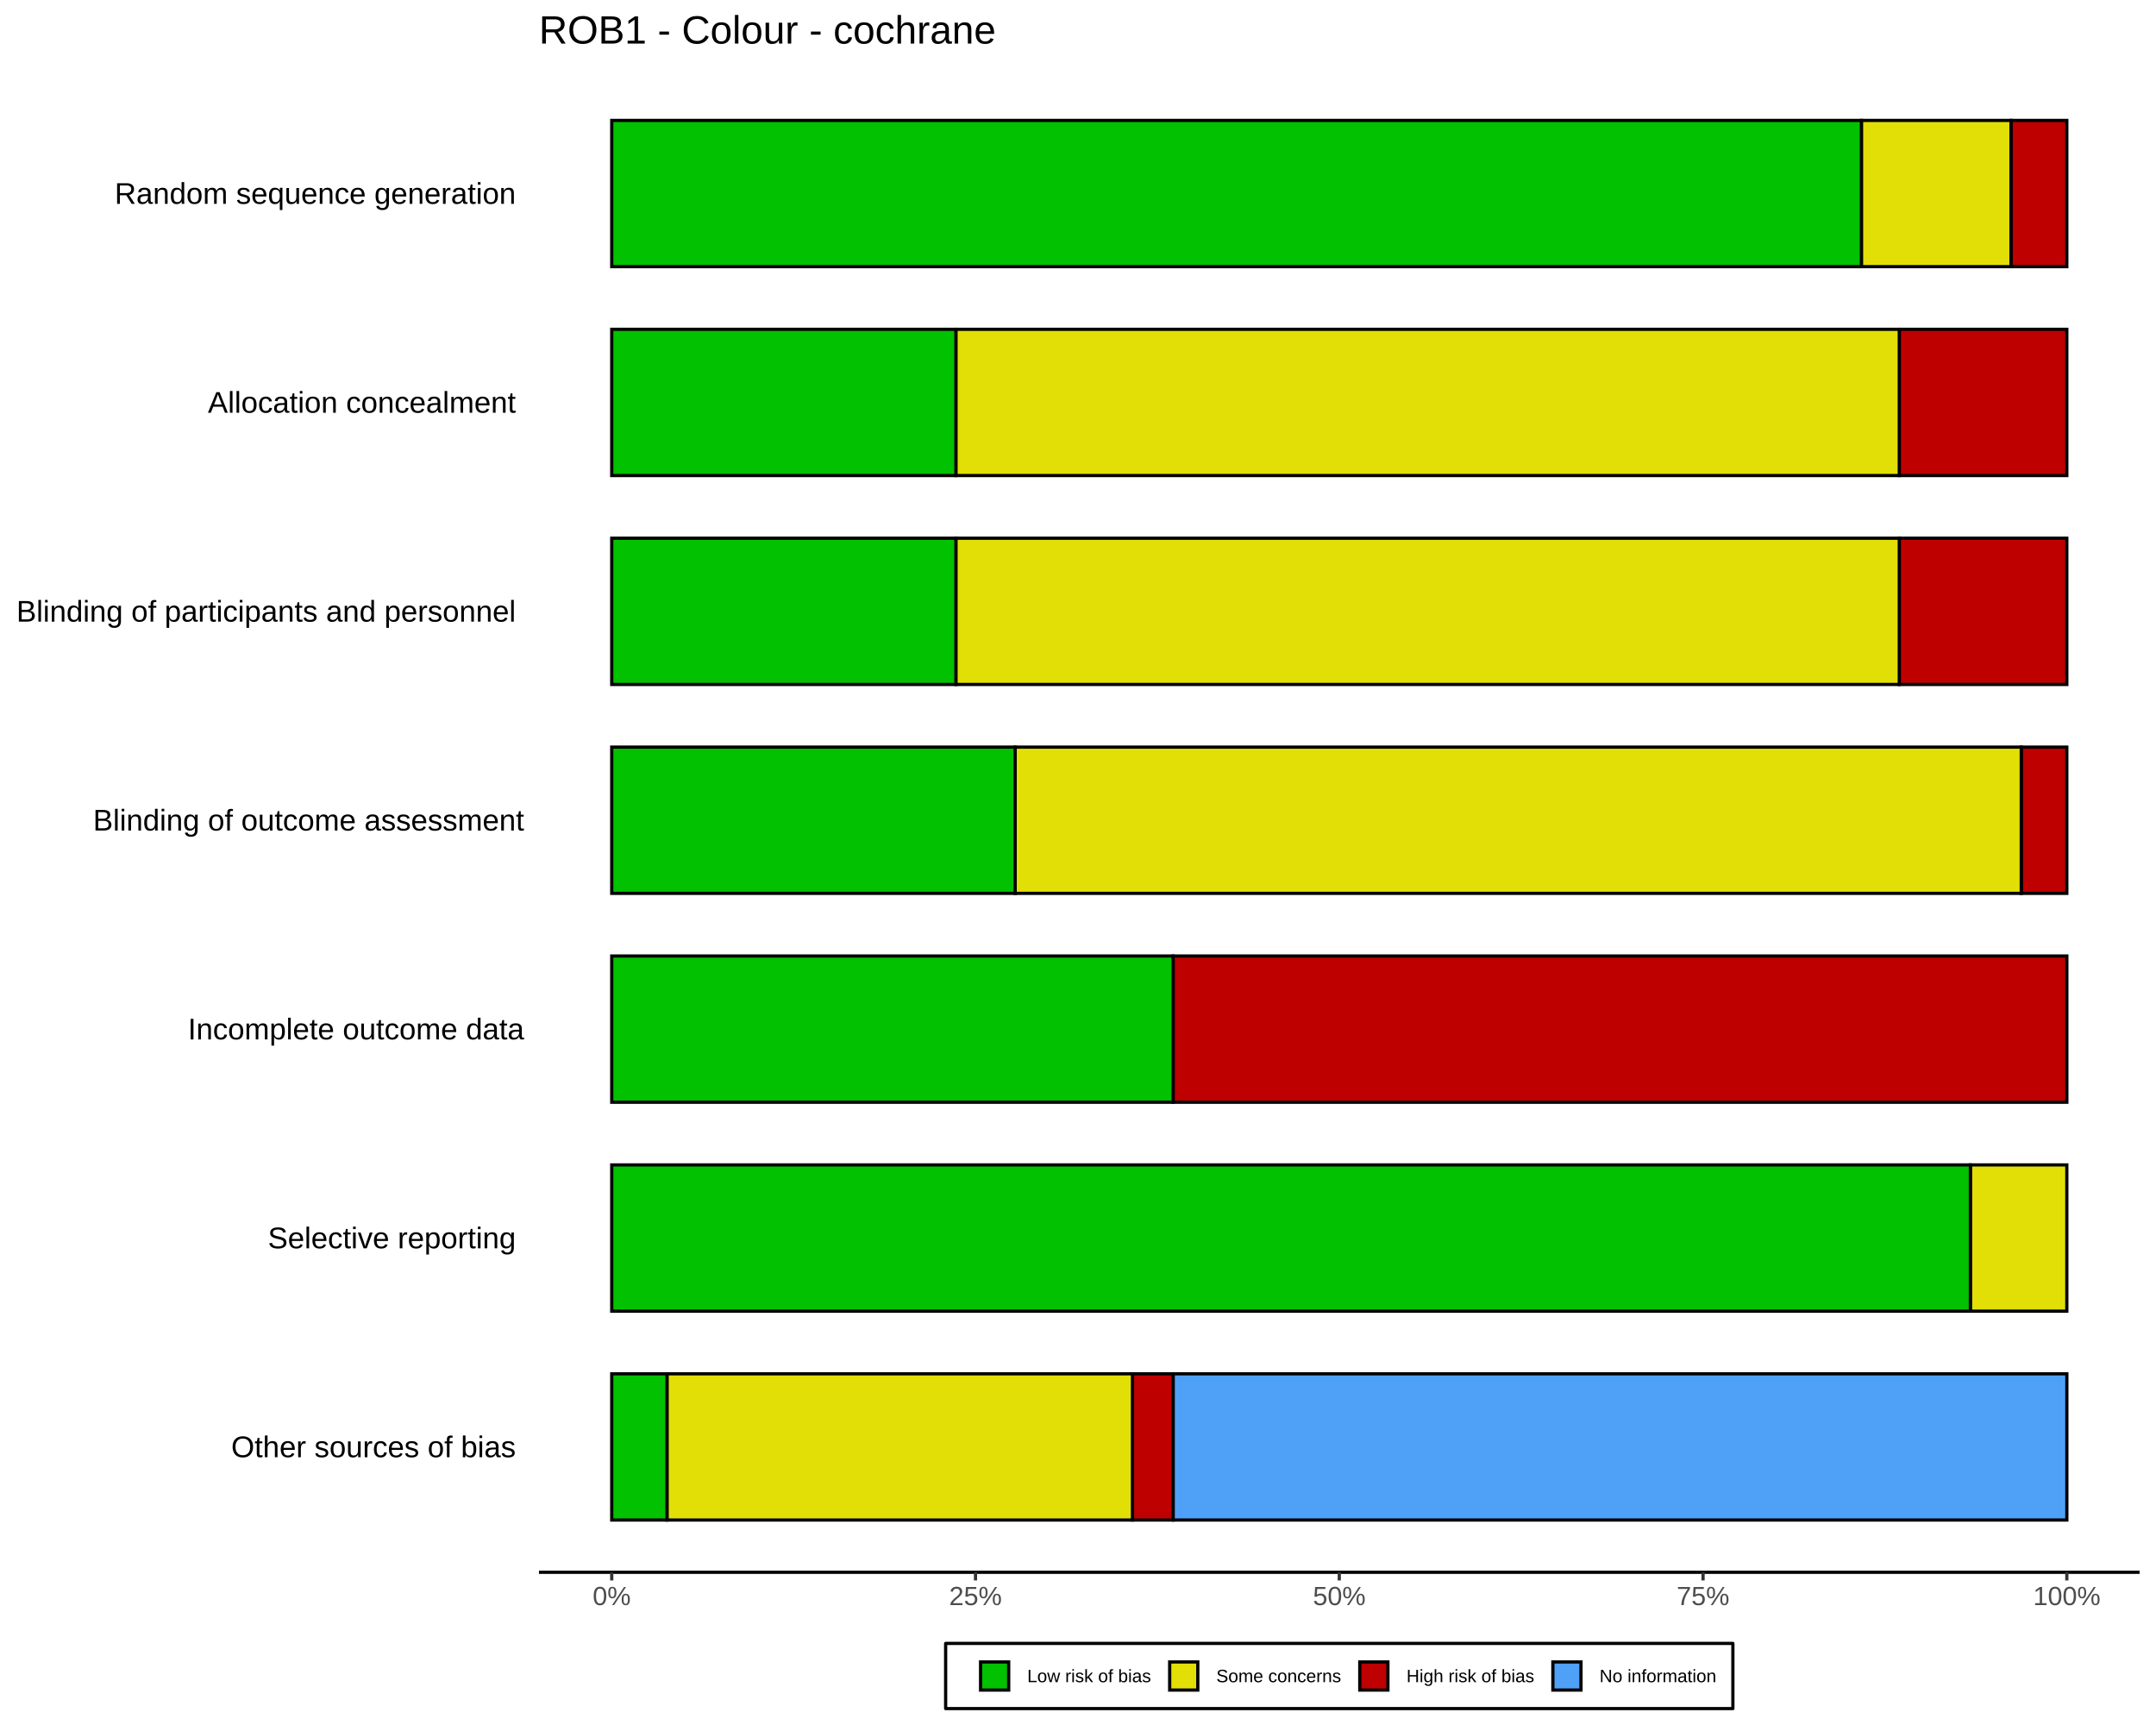
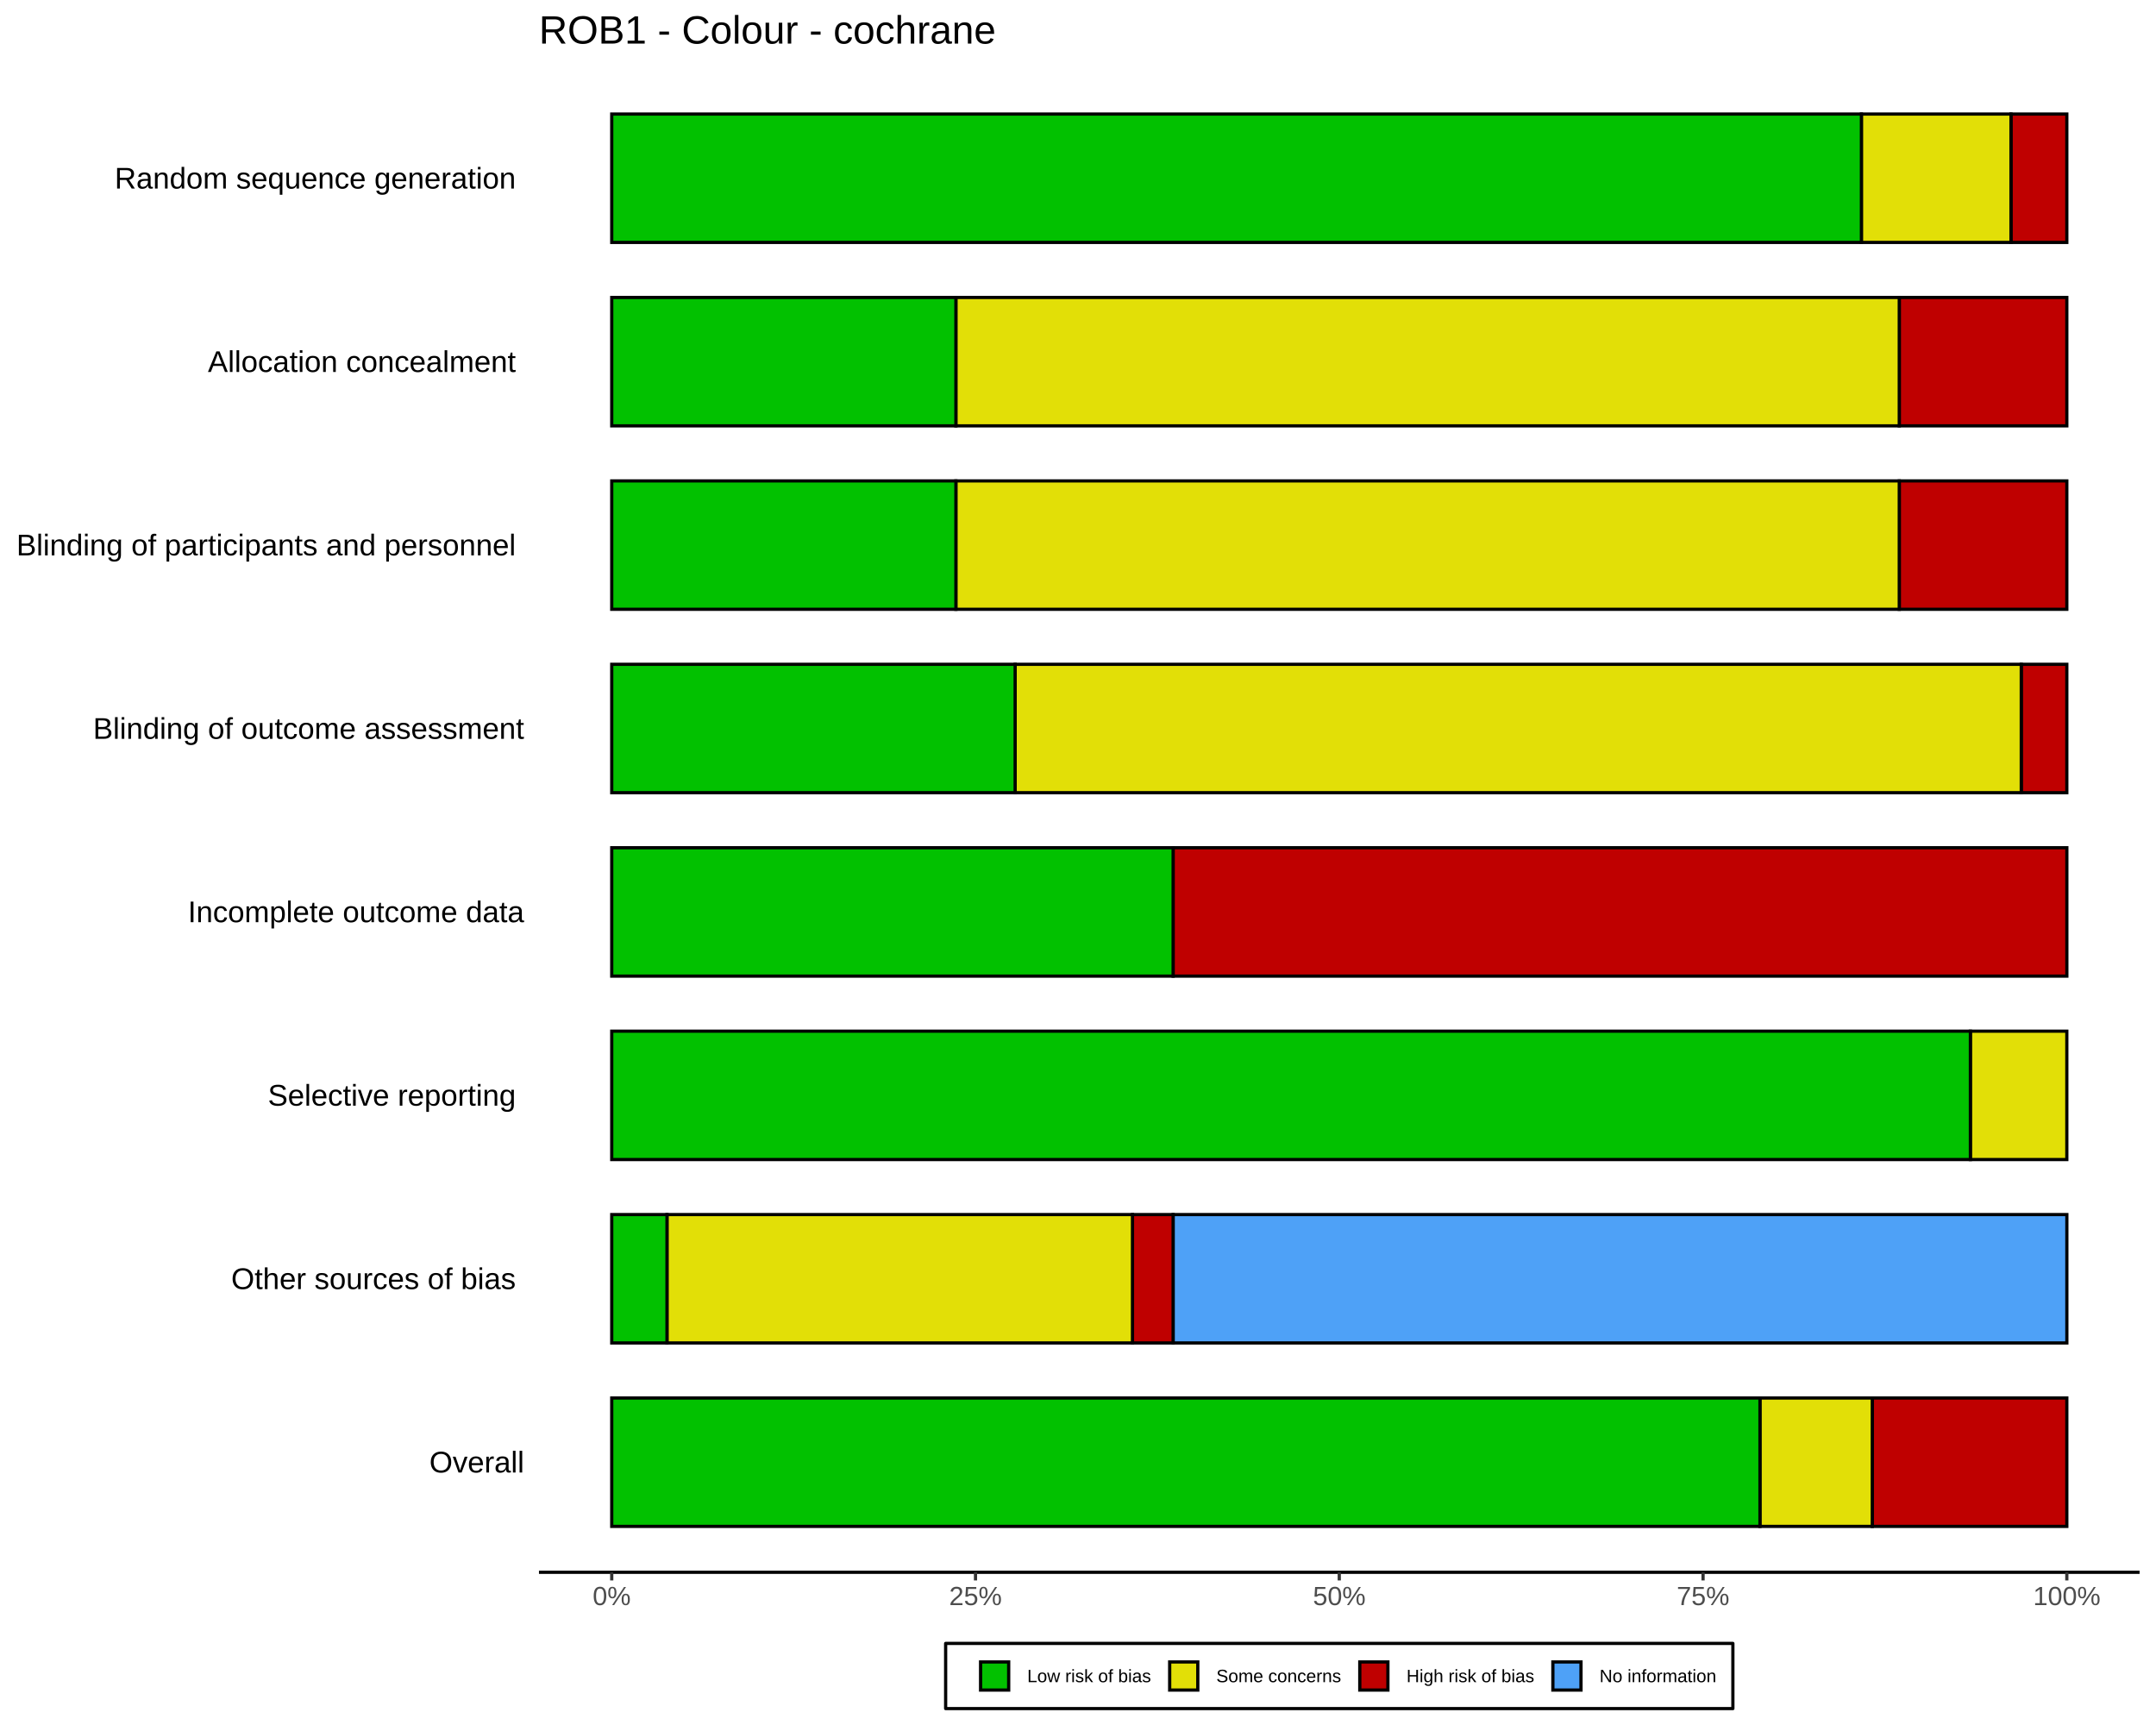
<svg xmlns="http://www.w3.org/2000/svg" viewBox="0 0 720.00 576.00">
  <defs>
    <style type="text/css">
    line, polyline, polygon, path, rect, circle {
      fill: none;
      stroke: #000000;
      stroke-linecap: round;
      stroke-linejoin: round;
      stroke-miterlimit: 10.00;
    }
  </style>
  </defs>
  <rect width="100%" height="100%" style="stroke: none; fill: #FFFFFF;" />
  <rect x="0.00" y="0.00" width="720.00" height="576.00" style="stroke-width: 1.07; stroke: #FFFFFF; fill: #FFFFFF;" />
  <defs>
    <clipPath id="cpMTc5Ljk5fDcxNC41Mnw1MjUuMDB8MjIuNzc=">
      <rect x="179.99" y="22.77" width="534.53" height="502.22" />
    </clipPath>
  </defs>
-   <rect x="391.76" y="458.73" width="298.47" height="48.83" style="stroke-width: 1.07; stroke-linecap: square; stroke-linejoin: miter; fill: #4EA1F7;" clip-path="url(#cpMTc5Ljk5fDcxNC41Mnw1MjUuMDB8MjIuNzc=)" />
-   <rect x="378.19" y="458.73" width="13.57" height="48.83" style="stroke-width: 1.07; stroke-linecap: square; stroke-linejoin: miter; fill: #BF0000;" clip-path="url(#cpMTc5Ljk5fDcxNC41Mnw1MjUuMDB8MjIuNzc=)" />
-   <rect x="222.74" y="458.73" width="155.45" height="48.83" style="stroke-width: 1.07; stroke-linecap: square; stroke-linejoin: miter; fill: #E2DF07;" clip-path="url(#cpMTc5Ljk5fDcxNC41Mnw1MjUuMDB8MjIuNzc=)" />
-   <rect x="204.29" y="458.73" width="18.45" height="48.83" style="stroke-width: 1.07; stroke-linecap: square; stroke-linejoin: miter; fill: #02C100;" clip-path="url(#cpMTc5Ljk5fDcxNC41Mnw1MjUuMDB8MjIuNzc=)" />
-   <rect x="658.00" y="388.98" width="32.22" height="48.83" style="stroke-width: 1.07; stroke-linecap: square; stroke-linejoin: miter; fill: #E2DF07;" clip-path="url(#cpMTc5Ljk5fDcxNC41Mnw1MjUuMDB8MjIuNzc=)" />
-   <rect x="204.29" y="388.98" width="453.72" height="48.83" style="stroke-width: 1.07; stroke-linecap: square; stroke-linejoin: miter; fill: #02C100;" clip-path="url(#cpMTc5Ljk5fDcxNC41Mnw1MjUuMDB8MjIuNzc=)" />
-   <rect x="391.76" y="319.22" width="298.47" height="48.83" style="stroke-width: 1.07; stroke-linecap: square; stroke-linejoin: miter; fill: #BF0000;" clip-path="url(#cpMTc5Ljk5fDcxNC41Mnw1MjUuMDB8MjIuNzc=)" />
-   <rect x="204.29" y="319.22" width="187.47" height="48.83" style="stroke-width: 1.07; stroke-linecap: square; stroke-linejoin: miter; fill: #02C100;" clip-path="url(#cpMTc5Ljk5fDcxNC41Mnw1MjUuMDB8MjIuNzc=)" />
-   <rect x="675.00" y="249.47" width="15.22" height="48.83" style="stroke-width: 1.07; stroke-linecap: square; stroke-linejoin: miter; fill: #BF0000;" clip-path="url(#cpMTc5Ljk5fDcxNC41Mnw1MjUuMDB8MjIuNzc=)" />
-   <rect x="339.01" y="249.47" width="335.99" height="48.83" style="stroke-width: 1.07; stroke-linecap: square; stroke-linejoin: miter; fill: #E2DF07;" clip-path="url(#cpMTc5Ljk5fDcxNC41Mnw1MjUuMDB8MjIuNzc=)" />
-   <rect x="204.29" y="249.47" width="134.72" height="48.83" style="stroke-width: 1.07; stroke-linecap: square; stroke-linejoin: miter; fill: #02C100;" clip-path="url(#cpMTc5Ljk5fDcxNC41Mnw1MjUuMDB8MjIuNzc=)" />
-   <rect x="634.26" y="179.72" width="55.96" height="48.83" style="stroke-width: 1.07; stroke-linecap: square; stroke-linejoin: miter; fill: #BF0000;" clip-path="url(#cpMTc5Ljk5fDcxNC41Mnw1MjUuMDB8MjIuNzc=)" />
-   <rect x="319.21" y="179.72" width="315.05" height="48.83" style="stroke-width: 1.07; stroke-linecap: square; stroke-linejoin: miter; fill: #E2DF07;" clip-path="url(#cpMTc5Ljk5fDcxNC41Mnw1MjUuMDB8MjIuNzc=)" />
-   <rect x="204.29" y="179.72" width="114.93" height="48.83" style="stroke-width: 1.07; stroke-linecap: square; stroke-linejoin: miter; fill: #02C100;" clip-path="url(#cpMTc5Ljk5fDcxNC41Mnw1MjUuMDB8MjIuNzc=)" />
-   <rect x="634.26" y="109.96" width="55.96" height="48.83" style="stroke-width: 1.07; stroke-linecap: square; stroke-linejoin: miter; fill: #BF0000;" clip-path="url(#cpMTc5Ljk5fDcxNC41Mnw1MjUuMDB8MjIuNzc=)" />
-   <rect x="319.21" y="109.96" width="315.05" height="48.83" style="stroke-width: 1.07; stroke-linecap: square; stroke-linejoin: miter; fill: #E2DF07;" clip-path="url(#cpMTc5Ljk5fDcxNC41Mnw1MjUuMDB8MjIuNzc=)" />
-   <rect x="204.29" y="109.96" width="114.93" height="48.83" style="stroke-width: 1.07; stroke-linecap: square; stroke-linejoin: miter; fill: #02C100;" clip-path="url(#cpMTc5Ljk5fDcxNC41Mnw1MjUuMDB8MjIuNzc=)" />
-   <rect x="671.57" y="40.21" width="18.65" height="48.83" style="stroke-width: 1.07; stroke-linecap: square; stroke-linejoin: miter; fill: #BF0000;" clip-path="url(#cpMTc5Ljk5fDcxNC41Mnw1MjUuMDB8MjIuNzc=)" />
-   <rect x="621.61" y="40.21" width="49.96" height="48.83" style="stroke-width: 1.07; stroke-linecap: square; stroke-linejoin: miter; fill: #E2DF07;" clip-path="url(#cpMTc5Ljk5fDcxNC41Mnw1MjUuMDB8MjIuNzc=)" />
-   <rect x="204.29" y="40.21" width="417.33" height="48.83" style="stroke-width: 1.07; stroke-linecap: square; stroke-linejoin: miter; fill: #02C100;" clip-path="url(#cpMTc5Ljk5fDcxNC41Mnw1MjUuMDB8MjIuNzc=)" />
+   <rect x="625.25" y="466.81" width="64.97" height="42.87" style="stroke-width: 1.07; stroke-linecap: square; stroke-linejoin: miter; fill: #BF0000;" clip-path="url(#cpMTc5Ljk5fDcxNC41Mnw1MjUuMDB8MjIuNzc=)" />
+   <rect x="587.73" y="466.81" width="37.52" height="42.87" style="stroke-width: 1.07; stroke-linecap: square; stroke-linejoin: miter; fill: #E2DF07;" clip-path="url(#cpMTc5Ljk5fDcxNC41Mnw1MjUuMDB8MjIuNzc=)" />
+   <rect x="204.29" y="466.81" width="383.45" height="42.87" style="stroke-width: 1.07; stroke-linecap: square; stroke-linejoin: miter; fill: #02C100;" clip-path="url(#cpMTc5Ljk5fDcxNC41Mnw1MjUuMDB8MjIuNzc=)" />
+   <rect x="391.76" y="405.56" width="298.47" height="42.87" style="stroke-width: 1.07; stroke-linecap: square; stroke-linejoin: miter; fill: #4EA1F7;" clip-path="url(#cpMTc5Ljk5fDcxNC41Mnw1MjUuMDB8MjIuNzc=)" />
+   <rect x="378.19" y="405.56" width="13.57" height="42.87" style="stroke-width: 1.07; stroke-linecap: square; stroke-linejoin: miter; fill: #BF0000;" clip-path="url(#cpMTc5Ljk5fDcxNC41Mnw1MjUuMDB8MjIuNzc=)" />
+   <rect x="222.74" y="405.56" width="155.45" height="42.87" style="stroke-width: 1.07; stroke-linecap: square; stroke-linejoin: miter; fill: #E2DF07;" clip-path="url(#cpMTc5Ljk5fDcxNC41Mnw1MjUuMDB8MjIuNzc=)" />
+   <rect x="204.29" y="405.56" width="18.45" height="42.87" style="stroke-width: 1.07; stroke-linecap: square; stroke-linejoin: miter; fill: #02C100;" clip-path="url(#cpMTc5Ljk5fDcxNC41Mnw1MjUuMDB8MjIuNzc=)" />
+   <rect x="658.00" y="344.32" width="32.22" height="42.87" style="stroke-width: 1.07; stroke-linecap: square; stroke-linejoin: miter; fill: #E2DF07;" clip-path="url(#cpMTc5Ljk5fDcxNC41Mnw1MjUuMDB8MjIuNzc=)" />
+   <rect x="204.29" y="344.32" width="453.72" height="42.87" style="stroke-width: 1.07; stroke-linecap: square; stroke-linejoin: miter; fill: #02C100;" clip-path="url(#cpMTc5Ljk5fDcxNC41Mnw1MjUuMDB8MjIuNzc=)" />
+   <rect x="391.76" y="283.07" width="298.47" height="42.87" style="stroke-width: 1.07; stroke-linecap: square; stroke-linejoin: miter; fill: #BF0000;" clip-path="url(#cpMTc5Ljk5fDcxNC41Mnw1MjUuMDB8MjIuNzc=)" />
+   <rect x="204.29" y="283.07" width="187.47" height="42.87" style="stroke-width: 1.07; stroke-linecap: square; stroke-linejoin: miter; fill: #02C100;" clip-path="url(#cpMTc5Ljk5fDcxNC41Mnw1MjUuMDB8MjIuNzc=)" />
+   <rect x="675.00" y="221.82" width="15.22" height="42.87" style="stroke-width: 1.07; stroke-linecap: square; stroke-linejoin: miter; fill: #BF0000;" clip-path="url(#cpMTc5Ljk5fDcxNC41Mnw1MjUuMDB8MjIuNzc=)" />
+   <rect x="339.01" y="221.82" width="335.99" height="42.87" style="stroke-width: 1.07; stroke-linecap: square; stroke-linejoin: miter; fill: #E2DF07;" clip-path="url(#cpMTc5Ljk5fDcxNC41Mnw1MjUuMDB8MjIuNzc=)" />
+   <rect x="204.29" y="221.82" width="134.72" height="42.87" style="stroke-width: 1.07; stroke-linecap: square; stroke-linejoin: miter; fill: #02C100;" clip-path="url(#cpMTc5Ljk5fDcxNC41Mnw1MjUuMDB8MjIuNzc=)" />
+   <rect x="634.26" y="160.58" width="55.96" height="42.87" style="stroke-width: 1.07; stroke-linecap: square; stroke-linejoin: miter; fill: #BF0000;" clip-path="url(#cpMTc5Ljk5fDcxNC41Mnw1MjUuMDB8MjIuNzc=)" />
+   <rect x="319.21" y="160.58" width="315.05" height="42.87" style="stroke-width: 1.07; stroke-linecap: square; stroke-linejoin: miter; fill: #E2DF07;" clip-path="url(#cpMTc5Ljk5fDcxNC41Mnw1MjUuMDB8MjIuNzc=)" />
+   <rect x="204.29" y="160.58" width="114.93" height="42.87" style="stroke-width: 1.07; stroke-linecap: square; stroke-linejoin: miter; fill: #02C100;" clip-path="url(#cpMTc5Ljk5fDcxNC41Mnw1MjUuMDB8MjIuNzc=)" />
+   <rect x="634.26" y="99.33" width="55.96" height="42.87" style="stroke-width: 1.07; stroke-linecap: square; stroke-linejoin: miter; fill: #BF0000;" clip-path="url(#cpMTc5Ljk5fDcxNC41Mnw1MjUuMDB8MjIuNzc=)" />
+   <rect x="319.21" y="99.33" width="315.05" height="42.87" style="stroke-width: 1.07; stroke-linecap: square; stroke-linejoin: miter; fill: #E2DF07;" clip-path="url(#cpMTc5Ljk5fDcxNC41Mnw1MjUuMDB8MjIuNzc=)" />
+   <rect x="204.29" y="99.33" width="114.93" height="42.87" style="stroke-width: 1.07; stroke-linecap: square; stroke-linejoin: miter; fill: #02C100;" clip-path="url(#cpMTc5Ljk5fDcxNC41Mnw1MjUuMDB8MjIuNzc=)" />
+   <rect x="671.57" y="38.08" width="18.65" height="42.87" style="stroke-width: 1.07; stroke-linecap: square; stroke-linejoin: miter; fill: #BF0000;" clip-path="url(#cpMTc5Ljk5fDcxNC41Mnw1MjUuMDB8MjIuNzc=)" />
+   <rect x="621.61" y="38.08" width="49.96" height="42.87" style="stroke-width: 1.07; stroke-linecap: square; stroke-linejoin: miter; fill: #E2DF07;" clip-path="url(#cpMTc5Ljk5fDcxNC41Mnw1MjUuMDB8MjIuNzc=)" />
+   <rect x="204.29" y="38.08" width="417.33" height="42.87" style="stroke-width: 1.07; stroke-linecap: square; stroke-linejoin: miter; fill: #02C100;" clip-path="url(#cpMTc5Ljk5fDcxNC41Mnw1MjUuMDB8MjIuNzc=)" />
  <defs>
    <clipPath id="cpMC4wMHw3MjAuMDB8NTc2LjAwfDAuMDA=">
      <rect x="0.00" y="0.00" width="720.00" height="576.00" />
    </clipPath>
  </defs>
  <g clip-path="url(#cpMC4wMHw3MjAuMDB8NTc2LjAwfDAuMDA=)">
-     <text x="77.21" y="486.58" style="font-size: 10.00px; font-family: Liberation Sans;" textLength="97.84px" lengthAdjust="spacingAndGlyphs">Other sources of bias </text>
+     <text x="143.39" y="491.69" style="font-size: 10.00px; font-family: Liberation Sans;" textLength="31.67px" lengthAdjust="spacingAndGlyphs">Overall</text>
  </g>
  <g clip-path="url(#cpMC4wMHw3MjAuMDB8NTc2LjAwfDAuMDA=)">
-     <text x="89.45" y="416.83" style="font-size: 10.00px; font-family: Liberation Sans;" textLength="85.61px" lengthAdjust="spacingAndGlyphs">Selective reporting </text>
+     <text x="77.21" y="430.44" style="font-size: 10.00px; font-family: Liberation Sans;" textLength="97.84px" lengthAdjust="spacingAndGlyphs">Other sources of bias </text>
  </g>
  <g clip-path="url(#cpMC4wMHw3MjAuMDB8NTc2LjAwfDAuMDA=)">
-     <text x="62.75" y="347.07" style="font-size: 10.00px; font-family: Liberation Sans;" textLength="112.31px" lengthAdjust="spacingAndGlyphs">Incomplete outcome data</text>
+     <text x="89.45" y="369.19" style="font-size: 10.00px; font-family: Liberation Sans;" textLength="85.61px" lengthAdjust="spacingAndGlyphs">Selective reporting </text>
  </g>
  <g clip-path="url(#cpMC4wMHw3MjAuMDB8NTc2LjAwfDAuMDA=)">
-     <text x="31.07" y="277.32" style="font-size: 10.00px; font-family: Liberation Sans;" textLength="143.98px" lengthAdjust="spacingAndGlyphs">Blinding of outcome assessment</text>
+     <text x="62.75" y="307.94" style="font-size: 10.00px; font-family: Liberation Sans;" textLength="112.31px" lengthAdjust="spacingAndGlyphs">Incomplete outcome data</text>
  </g>
  <g clip-path="url(#cpMC4wMHw3MjAuMDB8NTc2LjAwfDAuMDA=)">
-     <text x="5.48" y="207.57" style="font-size: 10.00px; font-family: Liberation Sans;" textLength="169.58px" lengthAdjust="spacingAndGlyphs">Blinding of participants and personnel </text>
+     <text x="31.07" y="246.70" style="font-size: 10.00px; font-family: Liberation Sans;" textLength="143.98px" lengthAdjust="spacingAndGlyphs">Blinding of outcome assessment</text>
  </g>
  <g clip-path="url(#cpMC4wMHw3MjAuMDB8NTc2LjAwfDAuMDA=)">
-     <text x="69.43" y="137.81" style="font-size: 10.00px; font-family: Liberation Sans;" textLength="105.62px" lengthAdjust="spacingAndGlyphs">Allocation concealment </text>
+     <text x="5.48" y="185.45" style="font-size: 10.00px; font-family: Liberation Sans;" textLength="169.58px" lengthAdjust="spacingAndGlyphs">Blinding of participants and personnel </text>
  </g>
  <g clip-path="url(#cpMC4wMHw3MjAuMDB8NTc2LjAwfDAuMDA=)">
-     <text x="38.28" y="68.06" style="font-size: 10.00px; font-family: Liberation Sans;" textLength="136.78px" lengthAdjust="spacingAndGlyphs">Random sequence generation </text>
+     <text x="69.43" y="124.20" style="font-size: 10.00px; font-family: Liberation Sans;" textLength="105.62px" lengthAdjust="spacingAndGlyphs">Allocation concealment </text>
+   </g>
+   <g clip-path="url(#cpMC4wMHw3MjAuMDB8NTc2LjAwfDAuMDA=)">
+     <text x="38.28" y="62.96" style="font-size: 10.00px; font-family: Liberation Sans;" textLength="136.78px" lengthAdjust="spacingAndGlyphs">Random sequence generation </text>
  </g>
  <polyline points="179.99,525.00 714.52,525.00 " style="stroke-width: 1.07; stroke-linecap: butt;" clip-path="url(#cpMC4wMHw3MjAuMDB8NTc2LjAwfDAuMDA=)" />
  <polyline points="204.29,527.74 204.29,525.00 " style="stroke-width: 1.07; stroke: #333333; stroke-linecap: butt;" clip-path="url(#cpMC4wMHw3MjAuMDB8NTc2LjAwfDAuMDA=)" />
  <polyline points="325.77,527.74 325.77,525.00 " style="stroke-width: 1.07; stroke: #333333; stroke-linecap: butt;" clip-path="url(#cpMC4wMHw3MjAuMDB8NTc2LjAwfDAuMDA=)" />
  <polyline points="447.25,527.74 447.25,525.00 " style="stroke-width: 1.07; stroke: #333333; stroke-linecap: butt;" clip-path="url(#cpMC4wMHw3MjAuMDB8NTc2LjAwfDAuMDA=)" />
  <polyline points="568.74,527.74 568.74,525.00 " style="stroke-width: 1.07; stroke: #333333; stroke-linecap: butt;" clip-path="url(#cpMC4wMHw3MjAuMDB8NTc2LjAwfDAuMDA=)" />
  <polyline points="690.22,527.74 690.22,525.00 " style="stroke-width: 1.07; stroke: #333333; stroke-linecap: butt;" clip-path="url(#cpMC4wMHw3MjAuMDB8NTc2LjAwfDAuMDA=)" />
  <g clip-path="url(#cpMC4wMHw3MjAuMDB8NTc2LjAwfDAuMDA=)">
    <text x="197.93" y="535.97" style="font-size: 8.80px; fill: #4D4D4D; font-family: Liberation Sans;" textLength="12.72px" lengthAdjust="spacingAndGlyphs">0%</text>
  </g>
  <g clip-path="url(#cpMC4wMHw3MjAuMDB8NTc2LjAwfDAuMDA=)">
    <text x="316.97" y="535.97" style="font-size: 8.80px; fill: #4D4D4D; font-family: Liberation Sans;" textLength="17.61px" lengthAdjust="spacingAndGlyphs">25%</text>
  </g>
  <g clip-path="url(#cpMC4wMHw3MjAuMDB8NTc2LjAwfDAuMDA=)">
    <text x="438.45" y="535.97" style="font-size: 8.80px; fill: #4D4D4D; font-family: Liberation Sans;" textLength="17.61px" lengthAdjust="spacingAndGlyphs">50%</text>
  </g>
  <g clip-path="url(#cpMC4wMHw3MjAuMDB8NTc2LjAwfDAuMDA=)">
    <text x="559.93" y="535.97" style="font-size: 8.80px; fill: #4D4D4D; font-family: Liberation Sans;" textLength="17.61px" lengthAdjust="spacingAndGlyphs">75%</text>
  </g>
  <g clip-path="url(#cpMC4wMHw3MjAuMDB8NTc2LjAwfDAuMDA=)">
    <text x="678.97" y="535.97" style="font-size: 8.80px; fill: #4D4D4D; font-family: Liberation Sans;" textLength="22.50px" lengthAdjust="spacingAndGlyphs">100%</text>
  </g>
  <rect x="315.80" y="548.76" width="262.90" height="21.76" style="stroke-width: 1.07; fill: #FFFFFF;" clip-path="url(#cpMC4wMHw3MjAuMDB8NTc2LjAwfDAuMDA=)" />
  <rect x="326.76" y="554.24" width="10.80" height="10.80" style="stroke-width: 1.07; stroke: none; fill: #F2F2F2;" clip-path="url(#cpMC4wMHw3MjAuMDB8NTc2LjAwfDAuMDA=)" />
  <rect x="327.47" y="554.95" width="9.38" height="9.38" style="stroke-width: 1.07; stroke-linecap: square; stroke-linejoin: miter; fill: #02C100;" clip-path="url(#cpMC4wMHw3MjAuMDB8NTc2LjAwfDAuMDA=)" />
  <rect x="389.91" y="554.24" width="10.80" height="10.80" style="stroke-width: 1.07; stroke: none; fill: #F2F2F2;" clip-path="url(#cpMC4wMHw3MjAuMDB8NTc2LjAwfDAuMDA=)" />
  <rect x="390.62" y="554.95" width="9.38" height="9.38" style="stroke-width: 1.07; stroke-linecap: square; stroke-linejoin: miter; fill: #E2DF07;" clip-path="url(#cpMC4wMHw3MjAuMDB8NTc2LjAwfDAuMDA=)" />
  <rect x="453.41" y="554.24" width="10.80" height="10.80" style="stroke-width: 1.07; stroke: none; fill: #F2F2F2;" clip-path="url(#cpMC4wMHw3MjAuMDB8NTc2LjAwfDAuMDA=)" />
  <rect x="454.11" y="554.95" width="9.38" height="9.38" style="stroke-width: 1.07; stroke-linecap: square; stroke-linejoin: miter; fill: #BF0000;" clip-path="url(#cpMC4wMHw3MjAuMDB8NTc2LjAwfDAuMDA=)" />
  <rect x="517.88" y="554.24" width="10.80" height="10.80" style="stroke-width: 1.07; stroke: none; fill: #F2F2F2;" clip-path="url(#cpMC4wMHw3MjAuMDB8NTc2LjAwfDAuMDA=)" />
  <rect x="518.59" y="554.95" width="9.38" height="9.38" style="stroke-width: 1.07; stroke-linecap: square; stroke-linejoin: miter; fill: #4EA1F7;" clip-path="url(#cpMC4wMHw3MjAuMDB8NTc2LjAwfDAuMDA=)" />
  <g clip-path="url(#cpMC4wMHw3MjAuMDB8NTc2LjAwfDAuMDA=)">
    <text x="343.04" y="561.70" style="font-size: 6.00px; font-family: Liberation Sans;" textLength="41.39px" lengthAdjust="spacingAndGlyphs">Low risk of bias</text>
  </g>
  <g clip-path="url(#cpMC4wMHw3MjAuMDB8NTc2LjAwfDAuMDA=)">
    <text x="406.19" y="561.70" style="font-size: 6.00px; font-family: Liberation Sans;" textLength="41.73px" lengthAdjust="spacingAndGlyphs">Some concerns</text>
  </g>
  <g clip-path="url(#cpMC4wMHw3MjAuMDB8NTc2LjAwfDAuMDA=)">
    <text x="469.69" y="561.70" style="font-size: 6.00px; font-family: Liberation Sans;" textLength="42.72px" lengthAdjust="spacingAndGlyphs">High risk of bias</text>
  </g>
  <g clip-path="url(#cpMC4wMHw3MjAuMDB8NTc2LjAwfDAuMDA=)">
    <text x="534.16" y="561.70" style="font-size: 6.00px; font-family: Liberation Sans;" textLength="39.06px" lengthAdjust="spacingAndGlyphs">No information</text>
  </g>
  <g clip-path="url(#cpMC4wMHw3MjAuMDB8NTc2LjAwfDAuMDA=)">
    <text x="179.99" y="14.56" style="font-size: 13.20px; font-family: Liberation Sans;" textLength="152.38px" lengthAdjust="spacingAndGlyphs">ROB1 - Colour - cochrane</text>
  </g>
</svg>
